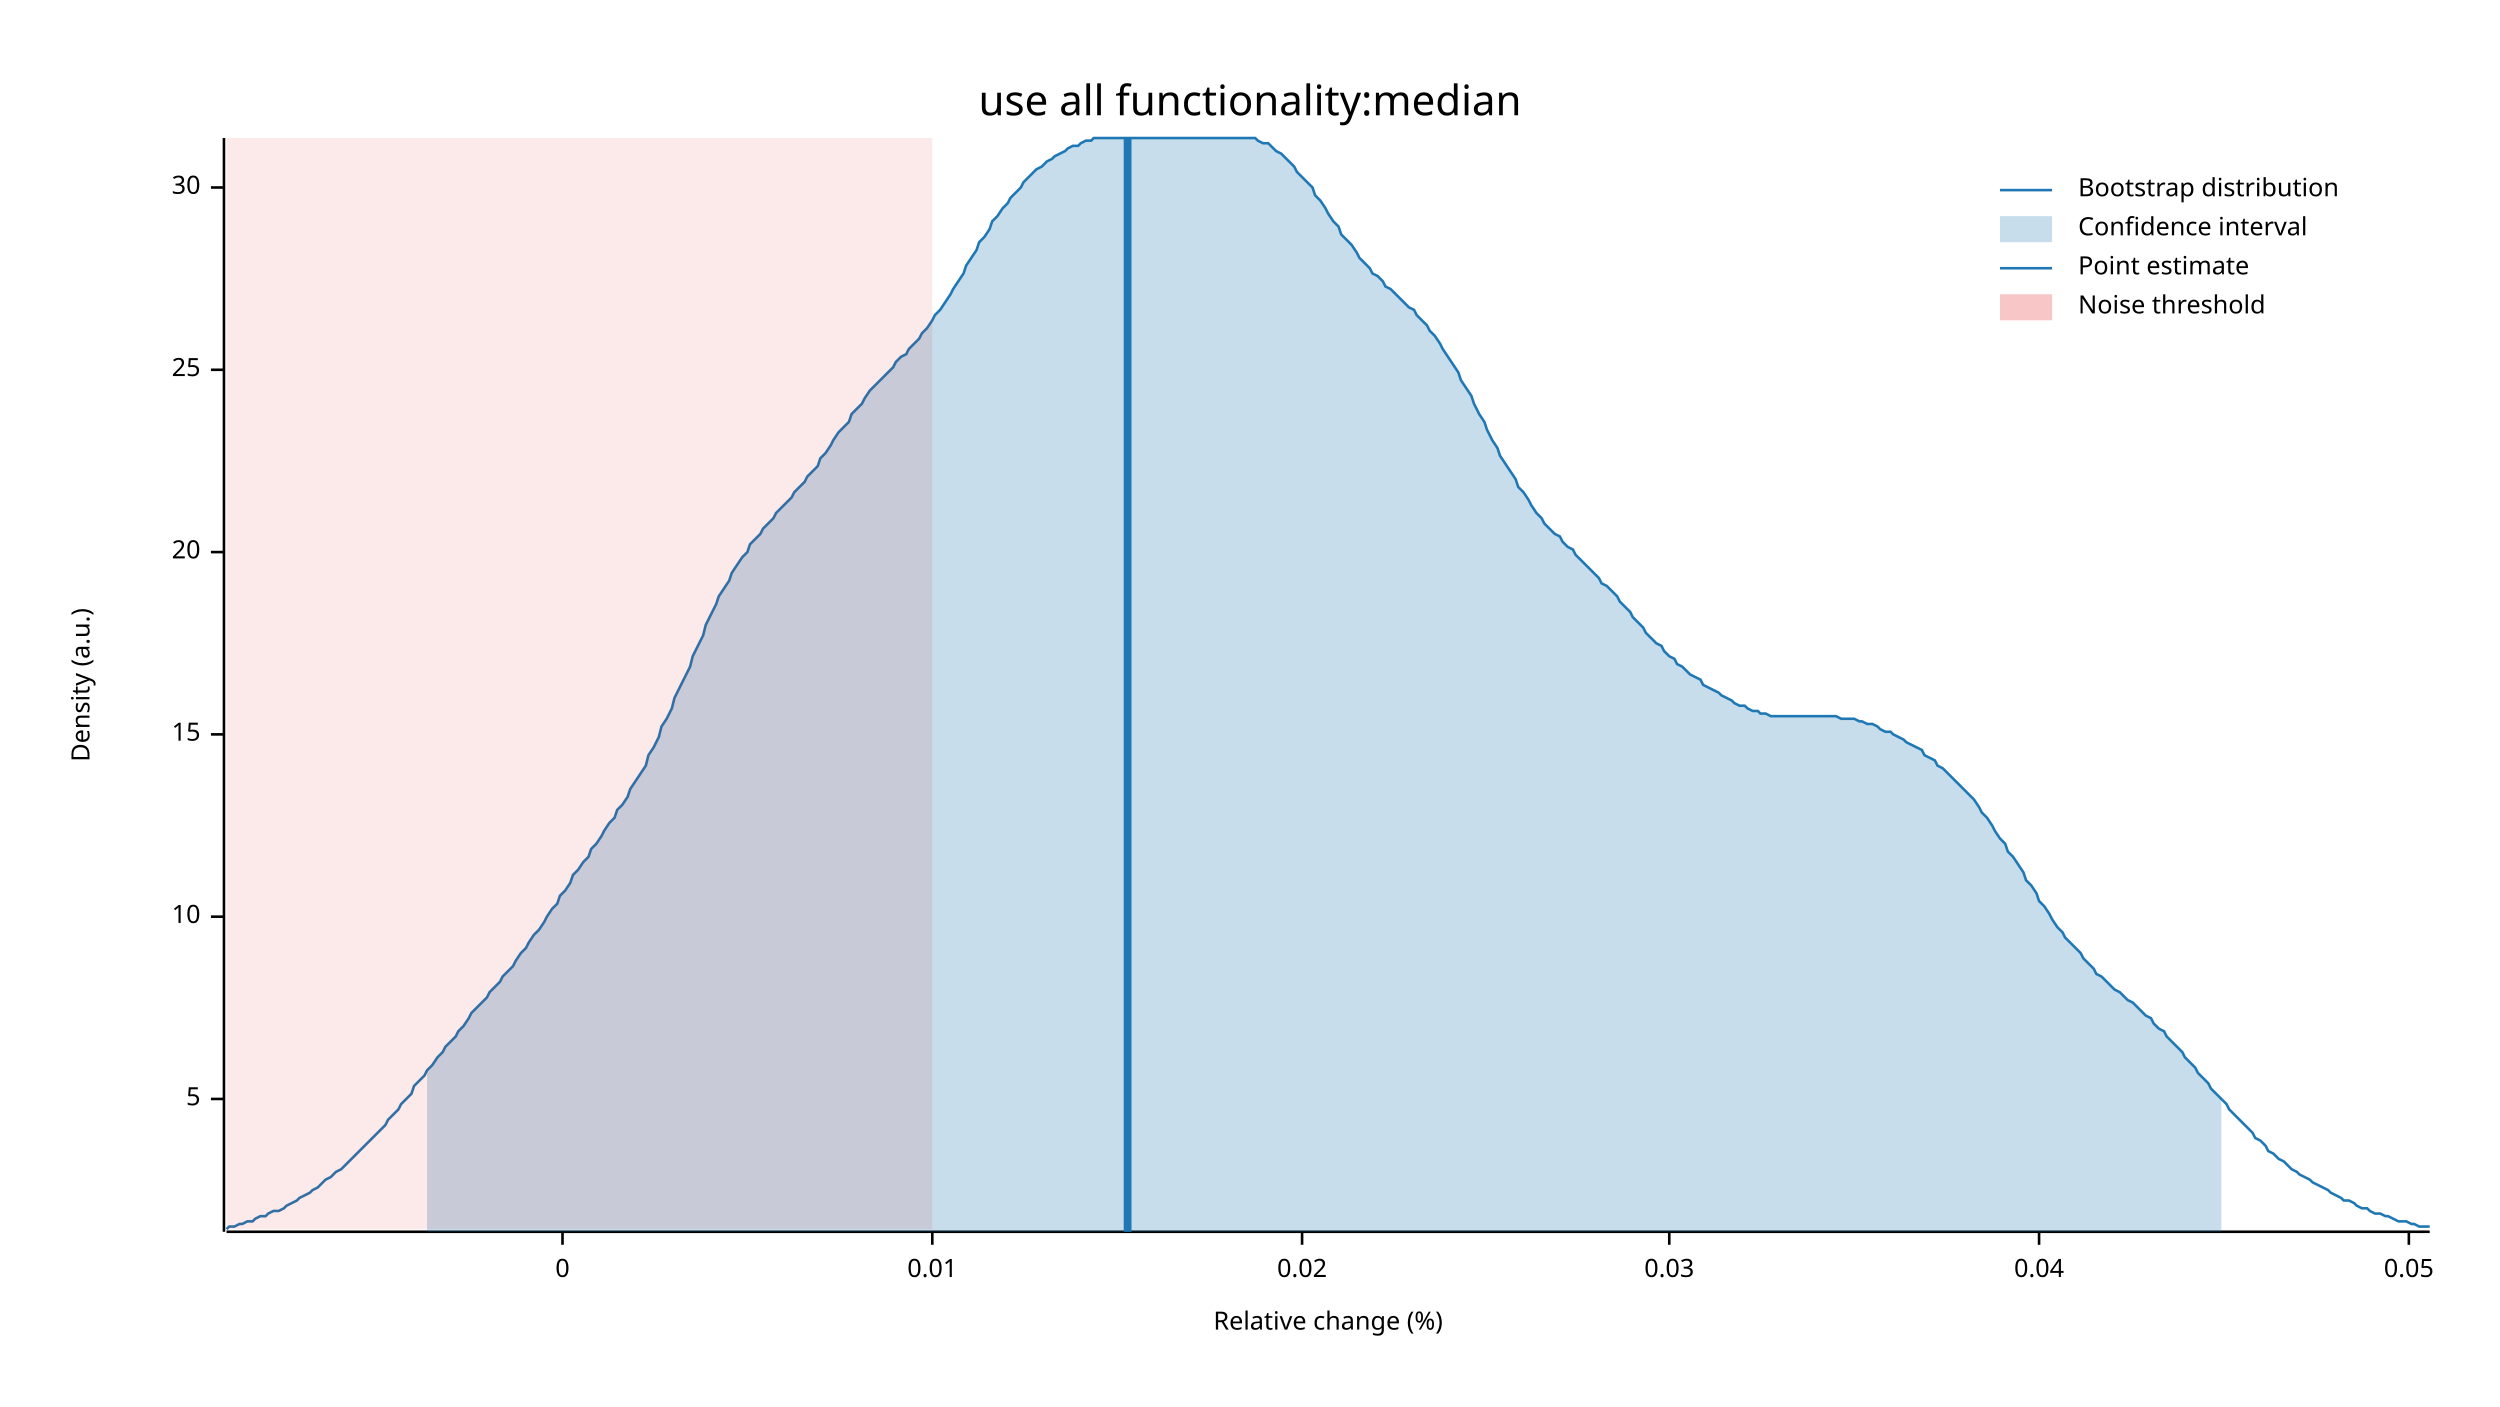
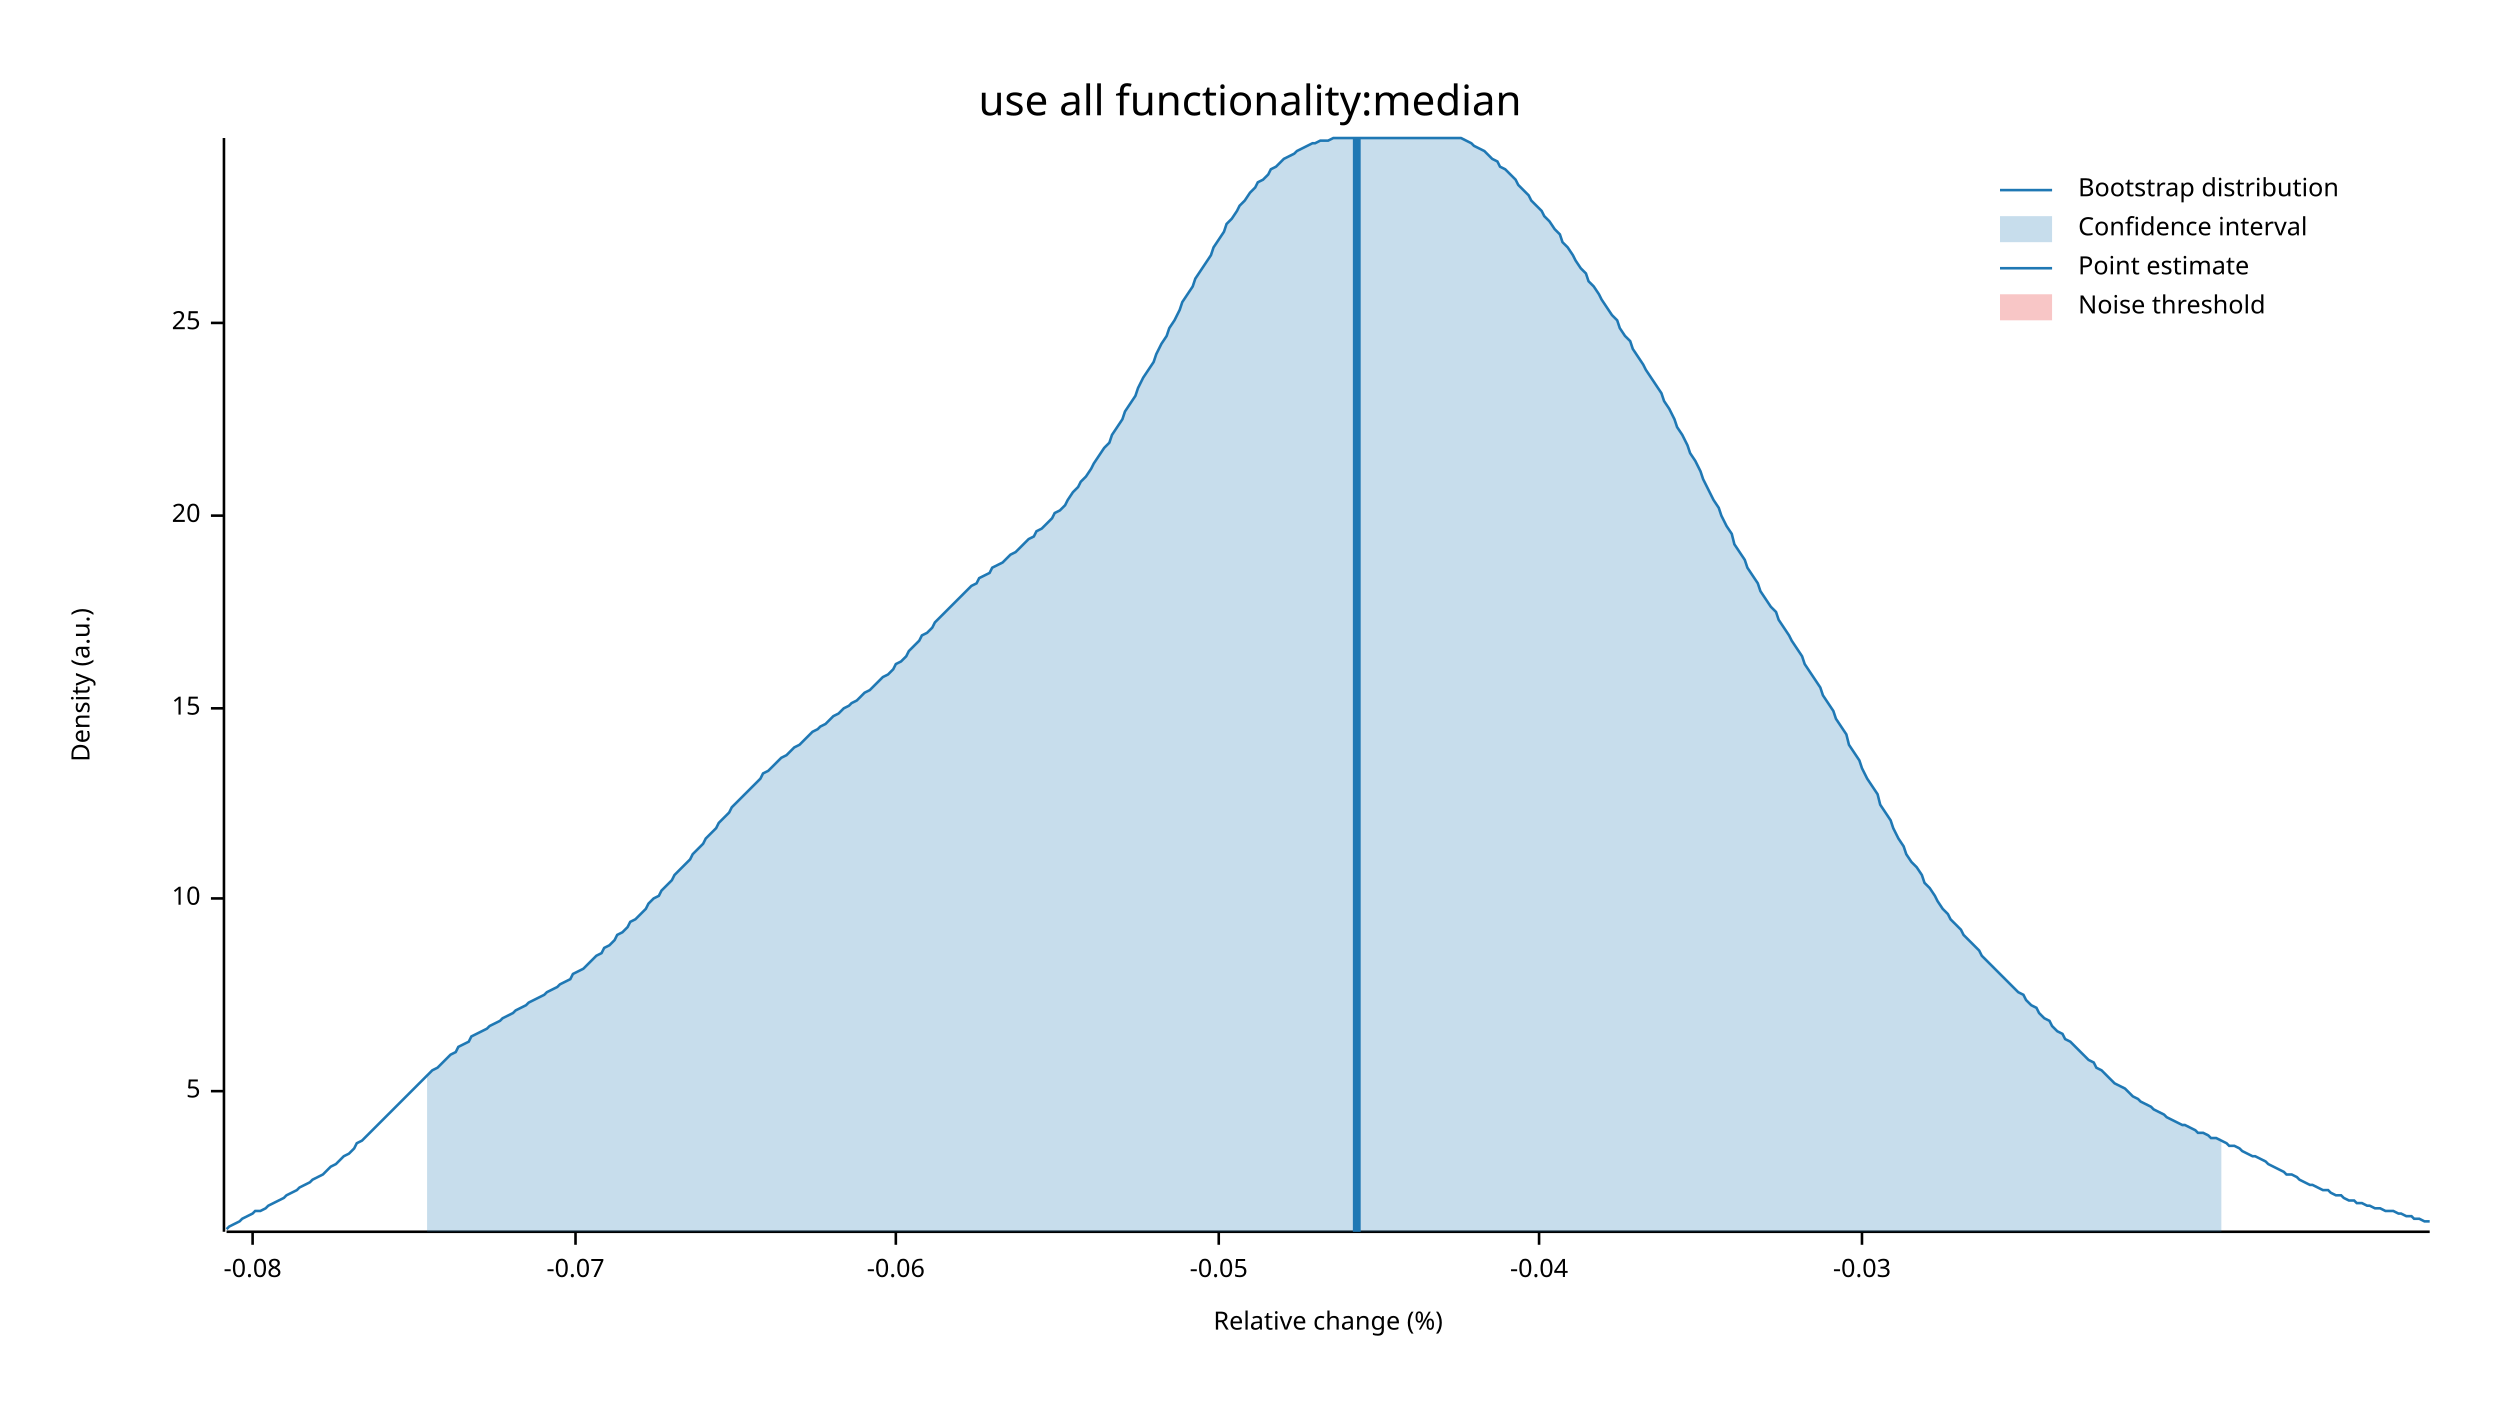
<svg xmlns="http://www.w3.org/2000/svg" width="960" height="540">
  <text x="480" y="32" dy="0.76em" text-anchor="middle" font-family="sans-serif" font-size="16.129" opacity="1" fill="#000000">
use all functionality:median
</text>
  <text x="27" y="263" dy="0.76em" text-anchor="middle" font-family="sans-serif" font-size="9.677" opacity="1" fill="#000000" transform="rotate(270, 27, 263)">
Density (a.u.)
</text>
  <text x="510" y="513" dy="-0.5ex" text-anchor="middle" font-family="sans-serif" font-size="9.677" opacity="1" fill="#000000">
Relative change (%)
</text>
  <polyline fill="none" opacity="1" stroke="#000000" stroke-width="1" points="86,53 86,473 " />
-   <text x="77" y="422" dy="0.5ex" text-anchor="end" font-family="sans-serif" font-size="9.677" opacity="1" fill="#000000">
+   <text x="77" y="419" dy="0.5ex" text-anchor="end" font-family="sans-serif" font-size="9.677" opacity="1" fill="#000000">
5
</text>
-   <polyline fill="none" opacity="1" stroke="#000000" stroke-width="1" points="81,422 86,422 " />
-   <text x="77" y="352" dy="0.5ex" text-anchor="end" font-family="sans-serif" font-size="9.677" opacity="1" fill="#000000">
+   <polyline fill="none" opacity="1" stroke="#000000" stroke-width="1" points="81,419 86,419 " />
+   <text x="77" y="345" dy="0.5ex" text-anchor="end" font-family="sans-serif" font-size="9.677" opacity="1" fill="#000000">
10
</text>
-   <polyline fill="none" opacity="1" stroke="#000000" stroke-width="1" points="81,352 86,352 " />
-   <text x="77" y="282" dy="0.5ex" text-anchor="end" font-family="sans-serif" font-size="9.677" opacity="1" fill="#000000">
+   <polyline fill="none" opacity="1" stroke="#000000" stroke-width="1" points="81,345 86,345 " />
+   <text x="77" y="272" dy="0.5ex" text-anchor="end" font-family="sans-serif" font-size="9.677" opacity="1" fill="#000000">
15
</text>
-   <polyline fill="none" opacity="1" stroke="#000000" stroke-width="1" points="81,282 86,282 " />
-   <text x="77" y="212" dy="0.5ex" text-anchor="end" font-family="sans-serif" font-size="9.677" opacity="1" fill="#000000">
+   <polyline fill="none" opacity="1" stroke="#000000" stroke-width="1" points="81,272 86,272 " />
+   <text x="77" y="198" dy="0.5ex" text-anchor="end" font-family="sans-serif" font-size="9.677" opacity="1" fill="#000000">
20
</text>
-   <polyline fill="none" opacity="1" stroke="#000000" stroke-width="1" points="81,212 86,212 " />
-   <text x="77" y="142" dy="0.5ex" text-anchor="end" font-family="sans-serif" font-size="9.677" opacity="1" fill="#000000">
+   <polyline fill="none" opacity="1" stroke="#000000" stroke-width="1" points="81,198 86,198 " />
+   <text x="77" y="124" dy="0.5ex" text-anchor="end" font-family="sans-serif" font-size="9.677" opacity="1" fill="#000000">
25
</text>
-   <polyline fill="none" opacity="1" stroke="#000000" stroke-width="1" points="81,142 86,142 " />
-   <text x="77" y="72" dy="0.5ex" text-anchor="end" font-family="sans-serif" font-size="9.677" opacity="1" fill="#000000">
- 30
+   <polyline fill="none" opacity="1" stroke="#000000" stroke-width="1" points="81,124 86,124 " />
+   <polyline fill="none" opacity="1" stroke="#000000" stroke-width="1" points="87,473 933,473 " />
+   <text x="97" y="483" dy="0.76em" text-anchor="middle" font-family="sans-serif" font-size="9.677" opacity="1" fill="#000000">
+ -0.08
</text>
-   <polyline fill="none" opacity="1" stroke="#000000" stroke-width="1" points="81,72 86,72 " />
-   <polyline fill="none" opacity="1" stroke="#000000" stroke-width="1" points="87,473 933,473 " />
-   <text x="216" y="483" dy="0.76em" text-anchor="middle" font-family="sans-serif" font-size="9.677" opacity="1" fill="#000000">
- 0
+   <polyline fill="none" opacity="1" stroke="#000000" stroke-width="1" points="97,473 97,478 " />
+   <text x="221" y="483" dy="0.76em" text-anchor="middle" font-family="sans-serif" font-size="9.677" opacity="1" fill="#000000">
+ -0.07
</text>
-   <polyline fill="none" opacity="1" stroke="#000000" stroke-width="1" points="216,473 216,478 " />
-   <text x="358" y="483" dy="0.76em" text-anchor="middle" font-family="sans-serif" font-size="9.677" opacity="1" fill="#000000">
- 0.01
+   <polyline fill="none" opacity="1" stroke="#000000" stroke-width="1" points="221,473 221,478 " />
+   <text x="344" y="483" dy="0.76em" text-anchor="middle" font-family="sans-serif" font-size="9.677" opacity="1" fill="#000000">
+ -0.06
</text>
-   <polyline fill="none" opacity="1" stroke="#000000" stroke-width="1" points="358,473 358,478 " />
-   <text x="500" y="483" dy="0.76em" text-anchor="middle" font-family="sans-serif" font-size="9.677" opacity="1" fill="#000000">
- 0.02
+   <polyline fill="none" opacity="1" stroke="#000000" stroke-width="1" points="344,473 344,478 " />
+   <text x="468" y="483" dy="0.76em" text-anchor="middle" font-family="sans-serif" font-size="9.677" opacity="1" fill="#000000">
+ -0.05
</text>
-   <polyline fill="none" opacity="1" stroke="#000000" stroke-width="1" points="500,473 500,478 " />
-   <text x="641" y="483" dy="0.76em" text-anchor="middle" font-family="sans-serif" font-size="9.677" opacity="1" fill="#000000">
- 0.03
+   <polyline fill="none" opacity="1" stroke="#000000" stroke-width="1" points="468,473 468,478 " />
+   <text x="591" y="483" dy="0.76em" text-anchor="middle" font-family="sans-serif" font-size="9.677" opacity="1" fill="#000000">
+ -0.04
</text>
-   <polyline fill="none" opacity="1" stroke="#000000" stroke-width="1" points="641,473 641,478 " />
-   <text x="783" y="483" dy="0.76em" text-anchor="middle" font-family="sans-serif" font-size="9.677" opacity="1" fill="#000000">
- 0.04
+   <polyline fill="none" opacity="1" stroke="#000000" stroke-width="1" points="591,473 591,478 " />
+   <text x="715" y="483" dy="0.76em" text-anchor="middle" font-family="sans-serif" font-size="9.677" opacity="1" fill="#000000">
+ -0.03
</text>
-   <polyline fill="none" opacity="1" stroke="#000000" stroke-width="1" points="783,473 783,478 " />
-   <text x="925" y="483" dy="0.76em" text-anchor="middle" font-family="sans-serif" font-size="9.677" opacity="1" fill="#000000">
- 0.05
- </text>
-   <polyline fill="none" opacity="1" stroke="#000000" stroke-width="1" points="925,473 925,478 " />
-   <polyline fill="none" opacity="1" stroke="#1F78B4" stroke-width="1" points="87,472 88,471 90,471 92,470 93,470 95,469 97,469 98,468 100,467 102,467 103,466 105,465 107,465 109,464 110,463 112,462 114,461 115,460 117,459 119,458 120,457 122,456 124,454 125,453 127,452 129,450 131,449 132,448 134,446 136,444 137,443 139,441 141,439 142,438 144,436 146,434 148,432 149,430 151,428 153,426 154,424 156,422 158,420 159,417 161,415 163,413 164,411 166,409 168,406 170,404 171,402 173,400 175,398 176,396 178,394 180,391 181,389 183,387 185,385 187,383 188,381 190,379 192,377 193,375 195,373 197,371 198,369 200,366 202,364 203,362 205,359 207,357 209,354 210,352 212,349 214,347 215,344 217,342 219,339 220,336 222,334 224,331 226,329 227,326 229,324 231,321 232,319 234,316 236,314 237,311 239,309 241,306 242,303 244,300 246,297 248,294 249,290 251,287 253,283 254,279 256,276 258,272 259,268 261,264 263,260 265,256 266,252 268,248 270,244 271,240 273,236 275,232 276,229 278,226 280,223 281,220 283,217 285,214 287,212 288,209 290,207 292,205 293,203 295,201 297,199 298,197 300,195 302,193 304,191 305,189 307,187 309,185 310,183 312,181 314,179 315,176 317,174 319,171 320,169 322,166 324,164 326,162 327,159 329,157 331,155 332,153 334,150 336,148 337,147 339,145 341,143 343,141 344,139 346,137 348,136 349,134 351,132 353,130 354,128 356,126 358,123 359,121 361,119 363,116 365,113 366,111 368,108 370,105 371,102 373,99 375,96 376,93 378,91 380,88 381,85 383,83 385,80 387,78 388,76 390,74 392,72 393,70 395,68 397,66 398,65 400,64 402,62 404,61 405,60 407,59 409,58 410,57 412,56 414,56 415,55 417,54 419,54 420,53 422,53 424,53 426,53 427,53 429,53 431,53 432,53 434,53 436,53 437,53 439,53 441,53 443,53 444,53 446,53 448,53 449,53 451,53 453,53 454,53 456,53 458,53 459,53 461,53 463,53 465,53 466,53 468,53 470,53 471,53 473,53 475,53 476,53 478,53 480,53 482,53 483,54 485,55 487,55 488,56 490,58 492,59 493,60 495,62 497,64 498,66 500,68 502,70 504,72 505,75 507,77 509,80 510,82 512,85 514,87 515,90 517,92 519,94 521,97 522,99 524,101 526,103 527,105 529,106 531,108 532,110 534,111 536,113 537,114 539,116 541,118 543,119 544,121 546,123 548,125 549,127 551,129 553,132 554,134 556,137 558,140 560,143 561,146 563,149 565,152 566,155 568,159 570,162 571,165 573,169 575,172 576,175 578,178 580,181 582,184 583,187 585,189 587,192 588,194 590,197 592,199 593,201 595,203 597,205 599,206 600,208 602,210 604,211 605,213 607,215 609,217 610,218 612,220 614,222 615,224 617,225 619,227 621,229 622,231 624,233 626,235 627,237 629,239 631,241 632,243 634,245 636,247 638,248 639,250 641,252 643,253 644,255 646,256 648,258 649,259 651,260 653,261 654,263 656,264 658,265 660,266 661,267 663,268 665,269 666,270 668,271 670,271 671,272 673,273 675,273 676,274 678,274 680,275 682,275 683,275 685,275 687,275 688,275 690,275 692,275 693,275 695,275 697,275 699,275 700,275 702,275 704,275 705,275 707,276 709,276 710,276 712,276 714,277 715,277 717,278 719,278 721,279 722,280 724,281 726,281 727,282 729,283 731,284 732,285 734,286 736,287 738,288 739,290 741,291 743,292 744,294 746,295 748,297 749,298 751,300 753,302 754,303 756,305 758,307 760,310 761,312 763,314 765,317 766,319 768,322 770,324 771,327 773,329 775,332 777,335 778,338 780,340 782,343 783,346 785,348 787,351 788,353 790,356 792,358 793,360 795,362 797,364 799,366 800,368 802,370 804,372 805,374 807,375 809,377 810,378 812,380 814,381 816,383 817,384 819,385 821,387 822,388 824,390 826,391 827,393 829,395 831,396 832,398 834,400 836,402 838,404 839,406 841,408 843,410 844,412 846,414 848,416 849,418 851,420 853,422 855,424 856,426 858,428 860,430 861,431 863,433 865,435 866,437 868,438 870,440 871,442 873,443 875,445 877,446 878,447 880,449 882,450 883,451 885,452 887,453 888,454 890,455 892,456 894,457 895,458 897,459 899,460 900,461 902,461 904,462 905,463 907,464 909,464 910,465 912,466 914,466 916,467 917,467 919,468 921,469 922,469 924,469 926,470 927,470 929,471 931,471 933,471 " />
-   <polygon opacity="0.25" fill="#1F78B4" points="164,411 166,409 168,406 170,404 171,402 173,400 175,398 176,396 178,394 180,391 181,389 183,387 185,385 187,383 188,381 190,379 192,377 193,375 195,373 197,371 198,369 200,366 202,364 203,362 205,359 207,357 209,354 210,352 212,349 214,347 215,344 217,342 219,339 220,336 222,334 224,331 226,329 227,326 229,324 231,321 232,319 234,316 236,314 237,311 239,309 241,306 242,303 244,300 246,297 248,294 249,290 251,287 253,283 254,279 256,276 258,272 259,268 261,264 263,260 265,256 266,252 268,248 270,244 271,240 273,236 275,232 276,229 278,226 280,223 281,220 283,217 285,214 287,212 288,209 290,207 292,205 293,203 295,201 297,199 298,197 300,195 302,193 304,191 305,189 307,187 309,185 310,183 312,181 314,179 315,176 317,174 319,171 320,169 322,166 324,164 326,162 327,159 329,157 331,155 332,153 334,150 336,148 337,147 339,145 341,143 343,141 344,139 346,137 348,136 349,134 351,132 353,130 354,128 356,126 358,123 359,121 361,119 363,116 365,113 366,111 368,108 370,105 371,102 373,99 375,96 376,93 378,91 380,88 381,85 383,83 385,80 387,78 388,76 390,74 392,72 393,70 395,68 397,66 398,65 400,64 402,62 404,61 405,60 407,59 409,58 410,57 412,56 414,56 415,55 417,54 419,54 420,53 422,53 424,53 426,53 427,53 429,53 431,53 432,53 434,53 436,53 437,53 439,53 441,53 443,53 444,53 446,53 448,53 449,53 451,53 453,53 454,53 456,53 458,53 459,53 461,53 463,53 465,53 466,53 468,53 470,53 471,53 473,53 475,53 476,53 478,53 480,53 482,53 483,54 485,55 487,55 488,56 490,58 492,59 493,60 495,62 497,64 498,66 500,68 502,70 504,72 505,75 507,77 509,80 510,82 512,85 514,87 515,90 517,92 519,94 521,97 522,99 524,101 526,103 527,105 529,106 531,108 532,110 534,111 536,113 537,114 539,116 541,118 543,119 544,121 546,123 548,125 549,127 551,129 553,132 554,134 556,137 558,140 560,143 561,146 563,149 565,152 566,155 568,159 570,162 571,165 573,169 575,172 576,175 578,178 580,181 582,184 583,187 585,189 587,192 588,194 590,197 592,199 593,201 595,203 597,205 599,206 600,208 602,210 604,211 605,213 607,215 609,217 610,218 612,220 614,222 615,224 617,225 619,227 621,229 622,231 624,233 626,235 627,237 629,239 631,241 632,243 634,245 636,247 638,248 639,250 641,252 643,253 644,255 646,256 648,258 649,259 651,260 653,261 654,263 656,264 658,265 660,266 661,267 663,268 665,269 666,270 668,271 670,271 671,272 673,273 675,273 676,274 678,274 680,275 682,275 683,275 685,275 687,275 688,275 690,275 692,275 693,275 695,275 697,275 699,275 700,275 702,275 704,275 705,275 707,276 709,276 710,276 712,276 714,277 715,277 717,278 719,278 721,279 722,280 724,281 726,281 727,282 729,283 731,284 732,285 734,286 736,287 738,288 739,290 741,291 743,292 744,294 746,295 748,297 749,298 751,300 753,302 754,303 756,305 758,307 760,310 761,312 763,314 765,317 766,319 768,322 770,324 771,327 773,329 775,332 777,335 778,338 780,340 782,343 783,346 785,348 787,351 788,353 790,356 792,358 793,360 795,362 797,364 799,366 800,368 802,370 804,372 805,374 807,375 809,377 810,378 812,380 814,381 816,383 817,384 819,385 821,387 822,388 824,390 826,391 827,393 829,395 831,396 832,398 834,400 836,402 838,404 839,406 841,408 843,410 844,412 846,414 848,416 849,418 851,420 853,422 853,473 164,473 " />
-   <polyline fill="none" opacity="1" stroke="#1F78B4" stroke-width="3" points="433,473 433,53 " />
-   <rect x="87" y="53" width="271" height="419" opacity="0.1" fill="#E31A1C" stroke="none" />
+   <polyline fill="none" opacity="1" stroke="#000000" stroke-width="1" points="715,473 715,478 " />
+   <polyline fill="none" opacity="1" stroke="#1F78B4" stroke-width="1" points="87,472 88,471 90,470 92,469 93,468 95,467 97,466 98,465 100,465 102,464 103,463 105,462 107,461 109,460 110,459 112,458 114,457 115,456 117,455 119,454 120,453 122,452 124,451 125,450 127,448 129,447 131,445 132,444 134,443 136,441 137,439 139,438 141,436 142,435 144,433 146,431 148,429 149,428 151,426 153,424 154,423 156,421 158,419 159,418 161,416 163,414 164,413 166,411 168,410 170,408 171,407 173,405 175,404 176,402 178,401 180,400 181,398 183,397 185,396 187,395 188,394 190,393 192,392 193,391 195,390 197,389 198,388 200,387 202,386 203,385 205,384 207,383 209,382 210,381 212,380 214,379 215,378 217,377 219,376 220,374 222,373 224,372 226,370 227,369 229,367 231,366 232,364 234,363 236,361 237,359 239,358 241,356 242,354 244,353 246,351 248,349 249,347 251,345 253,344 254,342 256,340 258,338 259,336 261,334 263,332 265,330 266,328 268,326 270,324 271,322 273,320 275,318 276,316 278,314 280,312 281,310 283,308 285,306 287,304 288,303 290,301 292,299 293,297 295,296 297,294 298,293 300,291 302,290 304,288 305,287 307,286 309,284 310,283 312,281 314,280 315,279 317,278 319,276 320,275 322,274 324,272 326,271 327,270 329,269 331,267 332,266 334,265 336,263 337,262 339,260 341,259 343,257 344,255 346,254 348,252 349,250 351,248 353,246 354,244 356,243 358,241 359,239 361,237 363,235 365,233 366,232 368,230 370,228 371,227 373,225 375,224 376,222 378,221 380,220 381,218 383,217 385,216 387,214 388,213 390,212 392,210 393,209 395,207 397,206 398,204 400,203 402,201 404,199 405,197 407,196 409,194 410,192 412,189 414,187 415,185 417,183 419,180 420,178 422,175 424,172 426,170 427,167 429,164 431,161 432,158 434,155 436,152 437,149 439,145 441,142 443,139 444,136 446,132 448,129 449,126 451,123 453,119 454,116 456,113 458,110 459,107 461,104 463,101 465,98 466,95 468,92 470,89 471,86 473,84 475,81 476,79 478,77 480,74 482,72 483,70 485,69 487,67 488,65 490,64 492,62 493,61 495,60 497,59 498,58 500,57 502,56 504,55 505,55 507,54 509,54 510,54 512,53 514,53 515,53 517,53 519,53 521,53 522,53 524,53 526,53 527,53 529,53 531,53 532,53 534,53 536,53 537,53 539,53 541,53 543,53 544,53 546,53 548,53 549,53 551,53 553,53 554,53 556,53 558,53 560,53 561,53 563,54 565,55 566,56 568,57 570,58 571,59 573,61 575,62 576,64 578,65 580,67 582,69 583,71 585,73 587,75 588,77 590,79 592,81 593,83 595,85 597,88 599,90 600,93 602,95 604,98 605,100 607,103 609,105 610,108 612,110 614,113 615,115 617,118 619,121 621,123 622,126 624,129 626,131 627,134 629,137 631,140 632,142 634,145 636,148 638,151 639,154 641,157 643,161 644,164 646,167 648,171 649,174 651,177 653,181 654,184 656,188 658,192 660,195 661,198 663,202 665,205 666,209 668,212 670,215 671,218 673,221 675,224 676,227 678,230 680,233 682,235 683,238 685,241 687,244 688,246 690,249 692,252 693,255 695,258 697,261 699,264 700,267 702,270 704,273 705,276 707,279 709,282 710,286 712,289 714,292 715,295 717,299 719,302 721,305 722,309 724,312 726,315 727,318 729,322 731,325 732,328 734,331 736,333 738,336 739,339 741,341 743,344 744,346 746,349 748,351 749,353 751,355 753,357 754,359 756,361 758,363 760,365 761,367 763,369 765,371 766,372 768,374 770,376 771,377 773,379 775,381 777,382 778,384 780,386 782,387 783,389 785,391 787,392 788,394 790,396 792,397 793,399 795,400 797,402 799,404 800,405 802,407 804,408 805,410 807,411 809,413 810,414 812,416 814,417 816,418 817,419 819,421 821,422 822,423 824,424 826,425 827,426 829,427 831,428 832,429 834,430 836,431 838,432 839,432 841,433 843,434 844,435 846,435 848,436 849,437 851,437 853,438 855,439 856,440 858,440 860,441 861,442 863,443 865,444 866,444 868,445 870,446 871,447 873,448 875,449 877,450 878,451 880,451 882,452 883,453 885,454 887,455 888,455 890,456 892,457 894,457 895,458 897,459 899,459 900,460 902,461 904,461 905,462 907,462 909,463 910,463 912,464 914,464 916,465 917,465 919,465 921,466 922,466 924,467 926,467 927,468 929,468 931,469 933,469 " />
+   <polygon opacity="0.25" fill="#1F78B4" points="164,413 166,411 168,410 170,408 171,407 173,405 175,404 176,402 178,401 180,400 181,398 183,397 185,396 187,395 188,394 190,393 192,392 193,391 195,390 197,389 198,388 200,387 202,386 203,385 205,384 207,383 209,382 210,381 212,380 214,379 215,378 217,377 219,376 220,374 222,373 224,372 226,370 227,369 229,367 231,366 232,364 234,363 236,361 237,359 239,358 241,356 242,354 244,353 246,351 248,349 249,347 251,345 253,344 254,342 256,340 258,338 259,336 261,334 263,332 265,330 266,328 268,326 270,324 271,322 273,320 275,318 276,316 278,314 280,312 281,310 283,308 285,306 287,304 288,303 290,301 292,299 293,297 295,296 297,294 298,293 300,291 302,290 304,288 305,287 307,286 309,284 310,283 312,281 314,280 315,279 317,278 319,276 320,275 322,274 324,272 326,271 327,270 329,269 331,267 332,266 334,265 336,263 337,262 339,260 341,259 343,257 344,255 346,254 348,252 349,250 351,248 353,246 354,244 356,243 358,241 359,239 361,237 363,235 365,233 366,232 368,230 370,228 371,227 373,225 375,224 376,222 378,221 380,220 381,218 383,217 385,216 387,214 388,213 390,212 392,210 393,209 395,207 397,206 398,204 400,203 402,201 404,199 405,197 407,196 409,194 410,192 412,189 414,187 415,185 417,183 419,180 420,178 422,175 424,172 426,170 427,167 429,164 431,161 432,158 434,155 436,152 437,149 439,145 441,142 443,139 444,136 446,132 448,129 449,126 451,123 453,119 454,116 456,113 458,110 459,107 461,104 463,101 465,98 466,95 468,92 470,89 471,86 473,84 475,81 476,79 478,77 480,74 482,72 483,70 485,69 487,67 488,65 490,64 492,62 493,61 495,60 497,59 498,58 500,57 502,56 504,55 505,55 507,54 509,54 510,54 512,53 514,53 515,53 517,53 519,53 521,53 522,53 524,53 526,53 527,53 529,53 531,53 532,53 534,53 536,53 537,53 539,53 541,53 543,53 544,53 546,53 548,53 549,53 551,53 553,53 554,53 556,53 558,53 560,53 561,53 563,54 565,55 566,56 568,57 570,58 571,59 573,61 575,62 576,64 578,65 580,67 582,69 583,71 585,73 587,75 588,77 590,79 592,81 593,83 595,85 597,88 599,90 600,93 602,95 604,98 605,100 607,103 609,105 610,108 612,110 614,113 615,115 617,118 619,121 621,123 622,126 624,129 626,131 627,134 629,137 631,140 632,142 634,145 636,148 638,151 639,154 641,157 643,161 644,164 646,167 648,171 649,174 651,177 653,181 654,184 656,188 658,192 660,195 661,198 663,202 665,205 666,209 668,212 670,215 671,218 673,221 675,224 676,227 678,230 680,233 682,235 683,238 685,241 687,244 688,246 690,249 692,252 693,255 695,258 697,261 699,264 700,267 702,270 704,273 705,276 707,279 709,282 710,286 712,289 714,292 715,295 717,299 719,302 721,305 722,309 724,312 726,315 727,318 729,322 731,325 732,328 734,331 736,333 738,336 739,339 741,341 743,344 744,346 746,349 748,351 749,353 751,355 753,357 754,359 756,361 758,363 760,365 761,367 763,369 765,371 766,372 768,374 770,376 771,377 773,379 775,381 777,382 778,384 780,386 782,387 783,389 785,391 787,392 788,394 790,396 792,397 793,399 795,400 797,402 799,404 800,405 802,407 804,408 805,410 807,411 809,413 810,414 812,416 814,417 816,418 817,419 819,421 821,422 822,423 824,424 826,425 827,426 829,427 831,428 832,429 834,430 836,431 838,432 839,432 841,433 843,434 844,435 846,435 848,436 849,437 851,437 853,438 853,473 164,473 " />
+   <polyline fill="none" opacity="1" stroke="#1F78B4" stroke-width="3" points="521,473 521,53 " />
+   <rect x="510" y="53" width="0" height="419" opacity="0.1" fill="#E31A1C" stroke="none" />
  <text x="798" y="68" dy="0.76em" text-anchor="start" font-family="sans-serif" font-size="9.677" opacity="1" fill="#000000">
Bootstrap distribution
</text>
  <text x="798" y="83" dy="0.76em" text-anchor="start" font-family="sans-serif" font-size="9.677" opacity="1" fill="#000000">
Confidence interval
</text>
  <text x="798" y="98" dy="0.76em" text-anchor="start" font-family="sans-serif" font-size="9.677" opacity="1" fill="#000000">
Point estimate
</text>
  <text x="798" y="113" dy="0.76em" text-anchor="start" font-family="sans-serif" font-size="9.677" opacity="1" fill="#000000">
Noise threshold
</text>
  <polyline fill="none" opacity="1" stroke="#1F78B4" stroke-width="1" points="768,73 788,73 " />
  <rect x="768" y="83" width="20" height="10" opacity="0.25" fill="#1F78B4" stroke="none" />
  <polyline fill="none" opacity="1" stroke="#1F78B4" stroke-width="1" points="768,103 788,103 " />
  <rect x="768" y="113" width="20" height="10" opacity="0.25" fill="#E31A1C" stroke="none" />
</svg>
